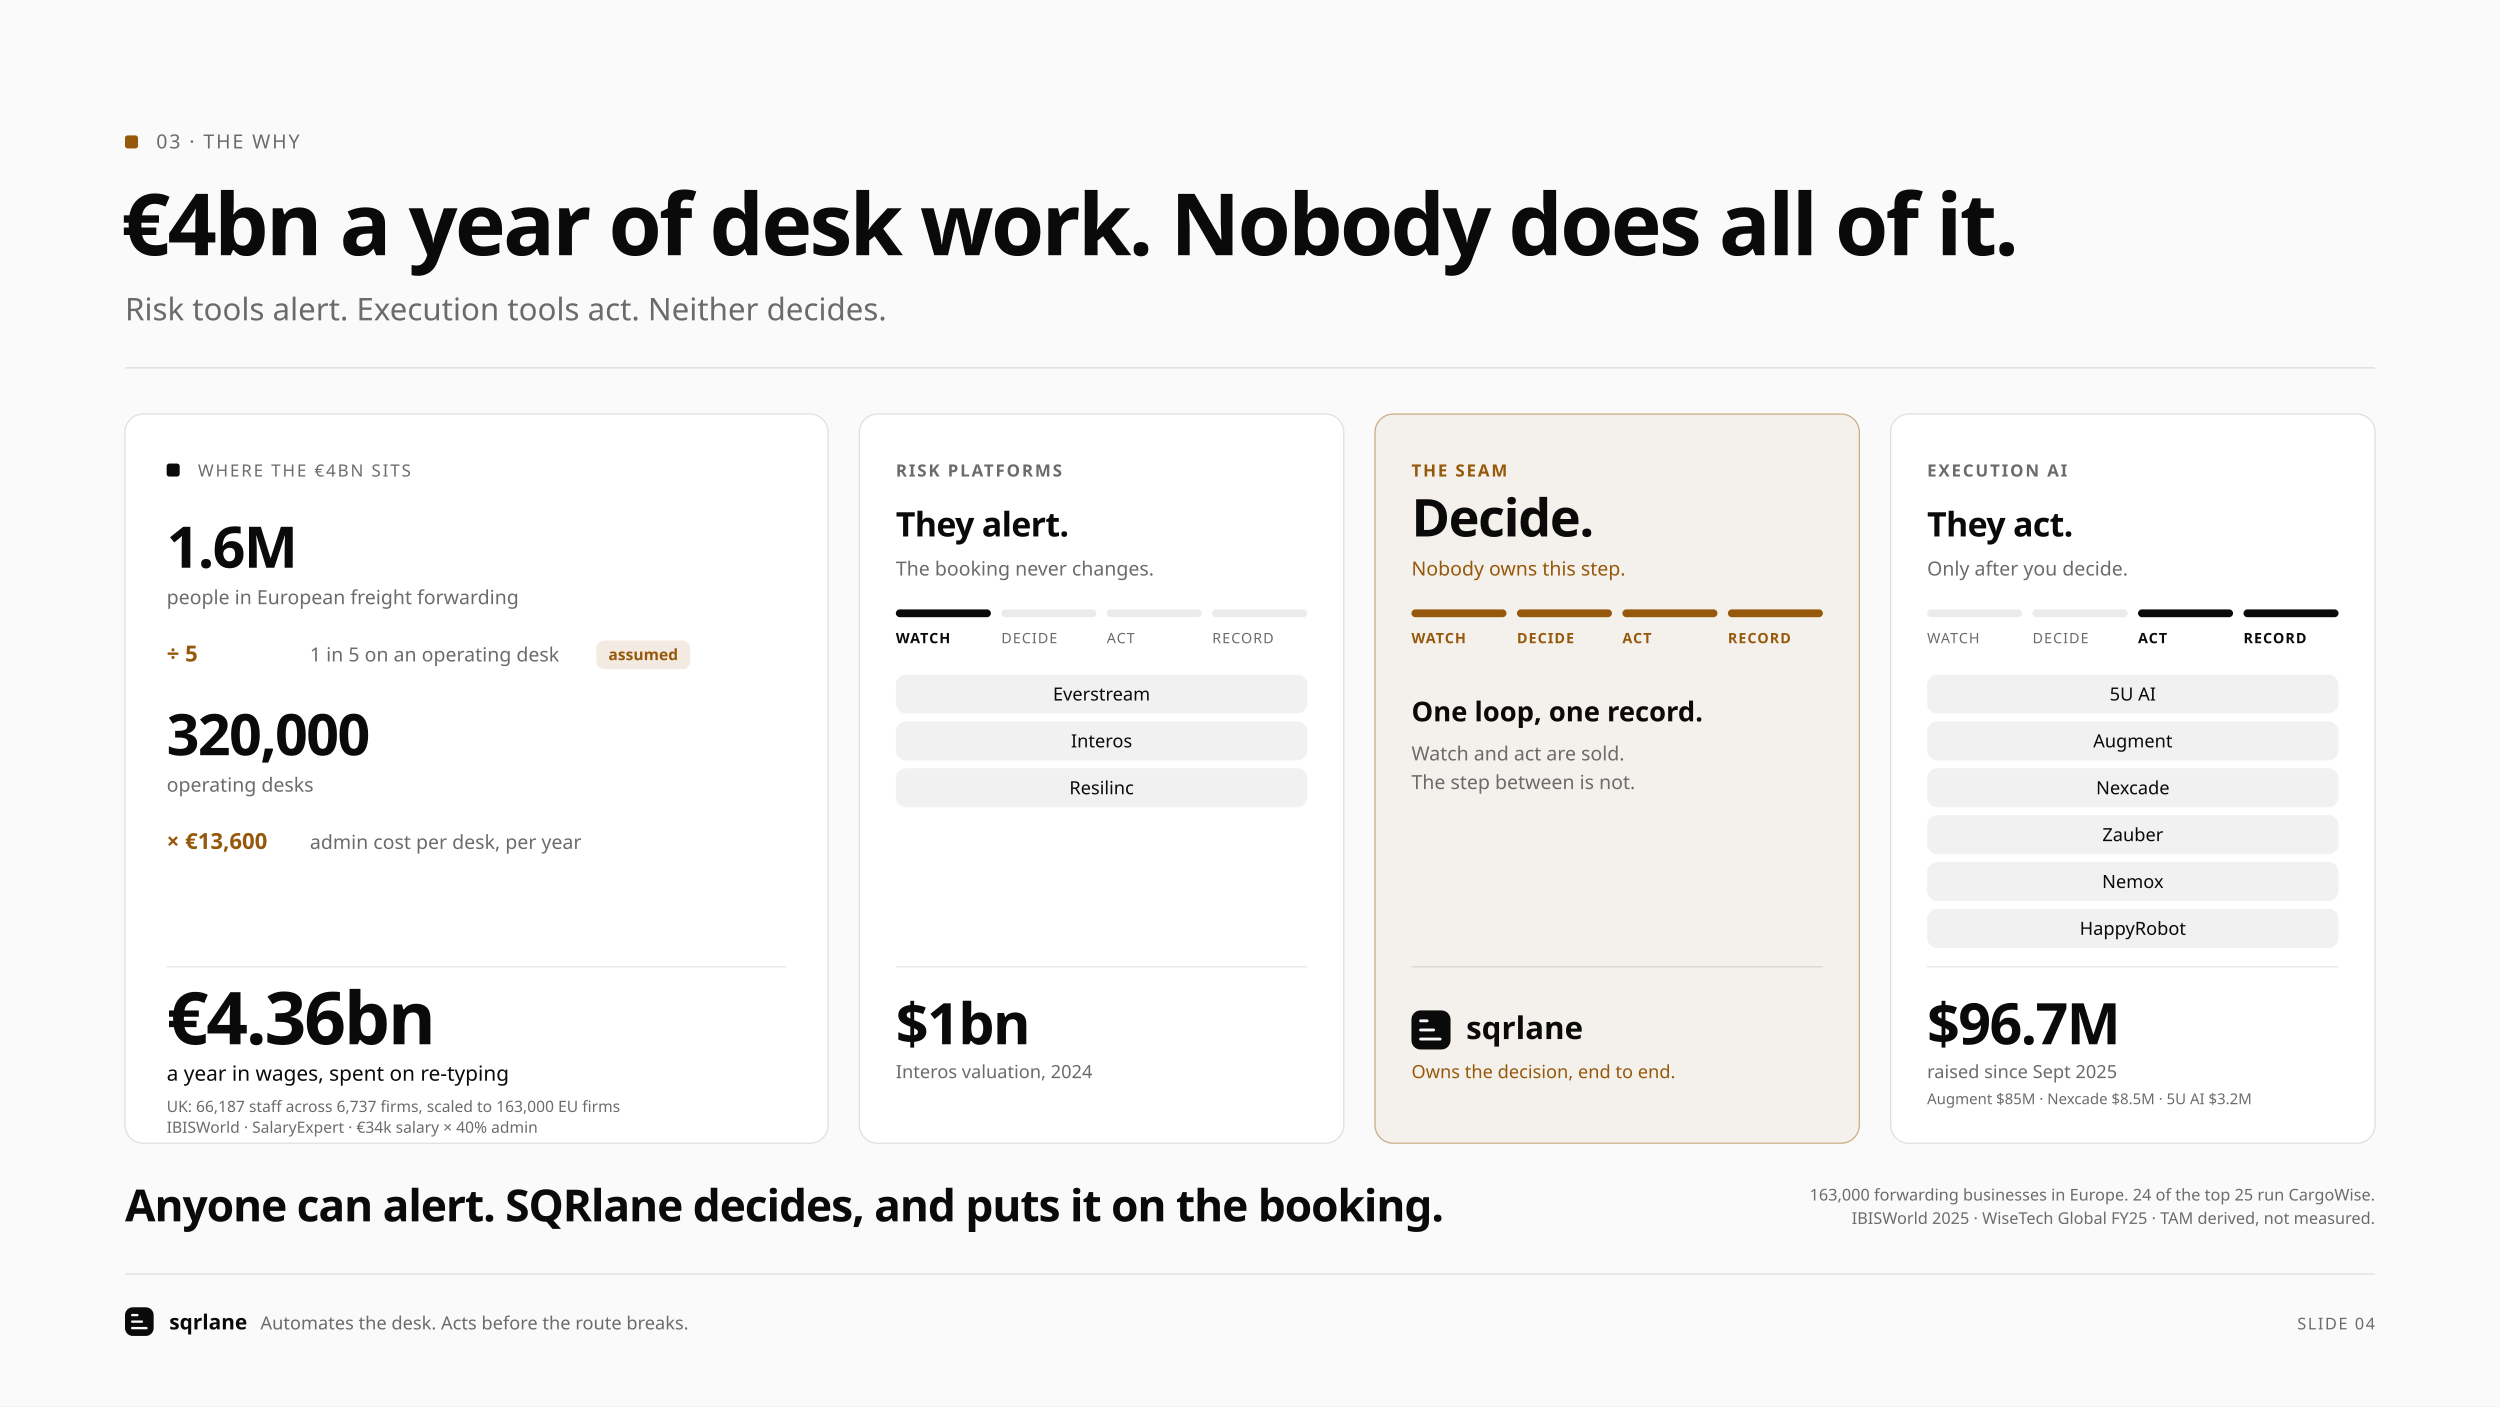
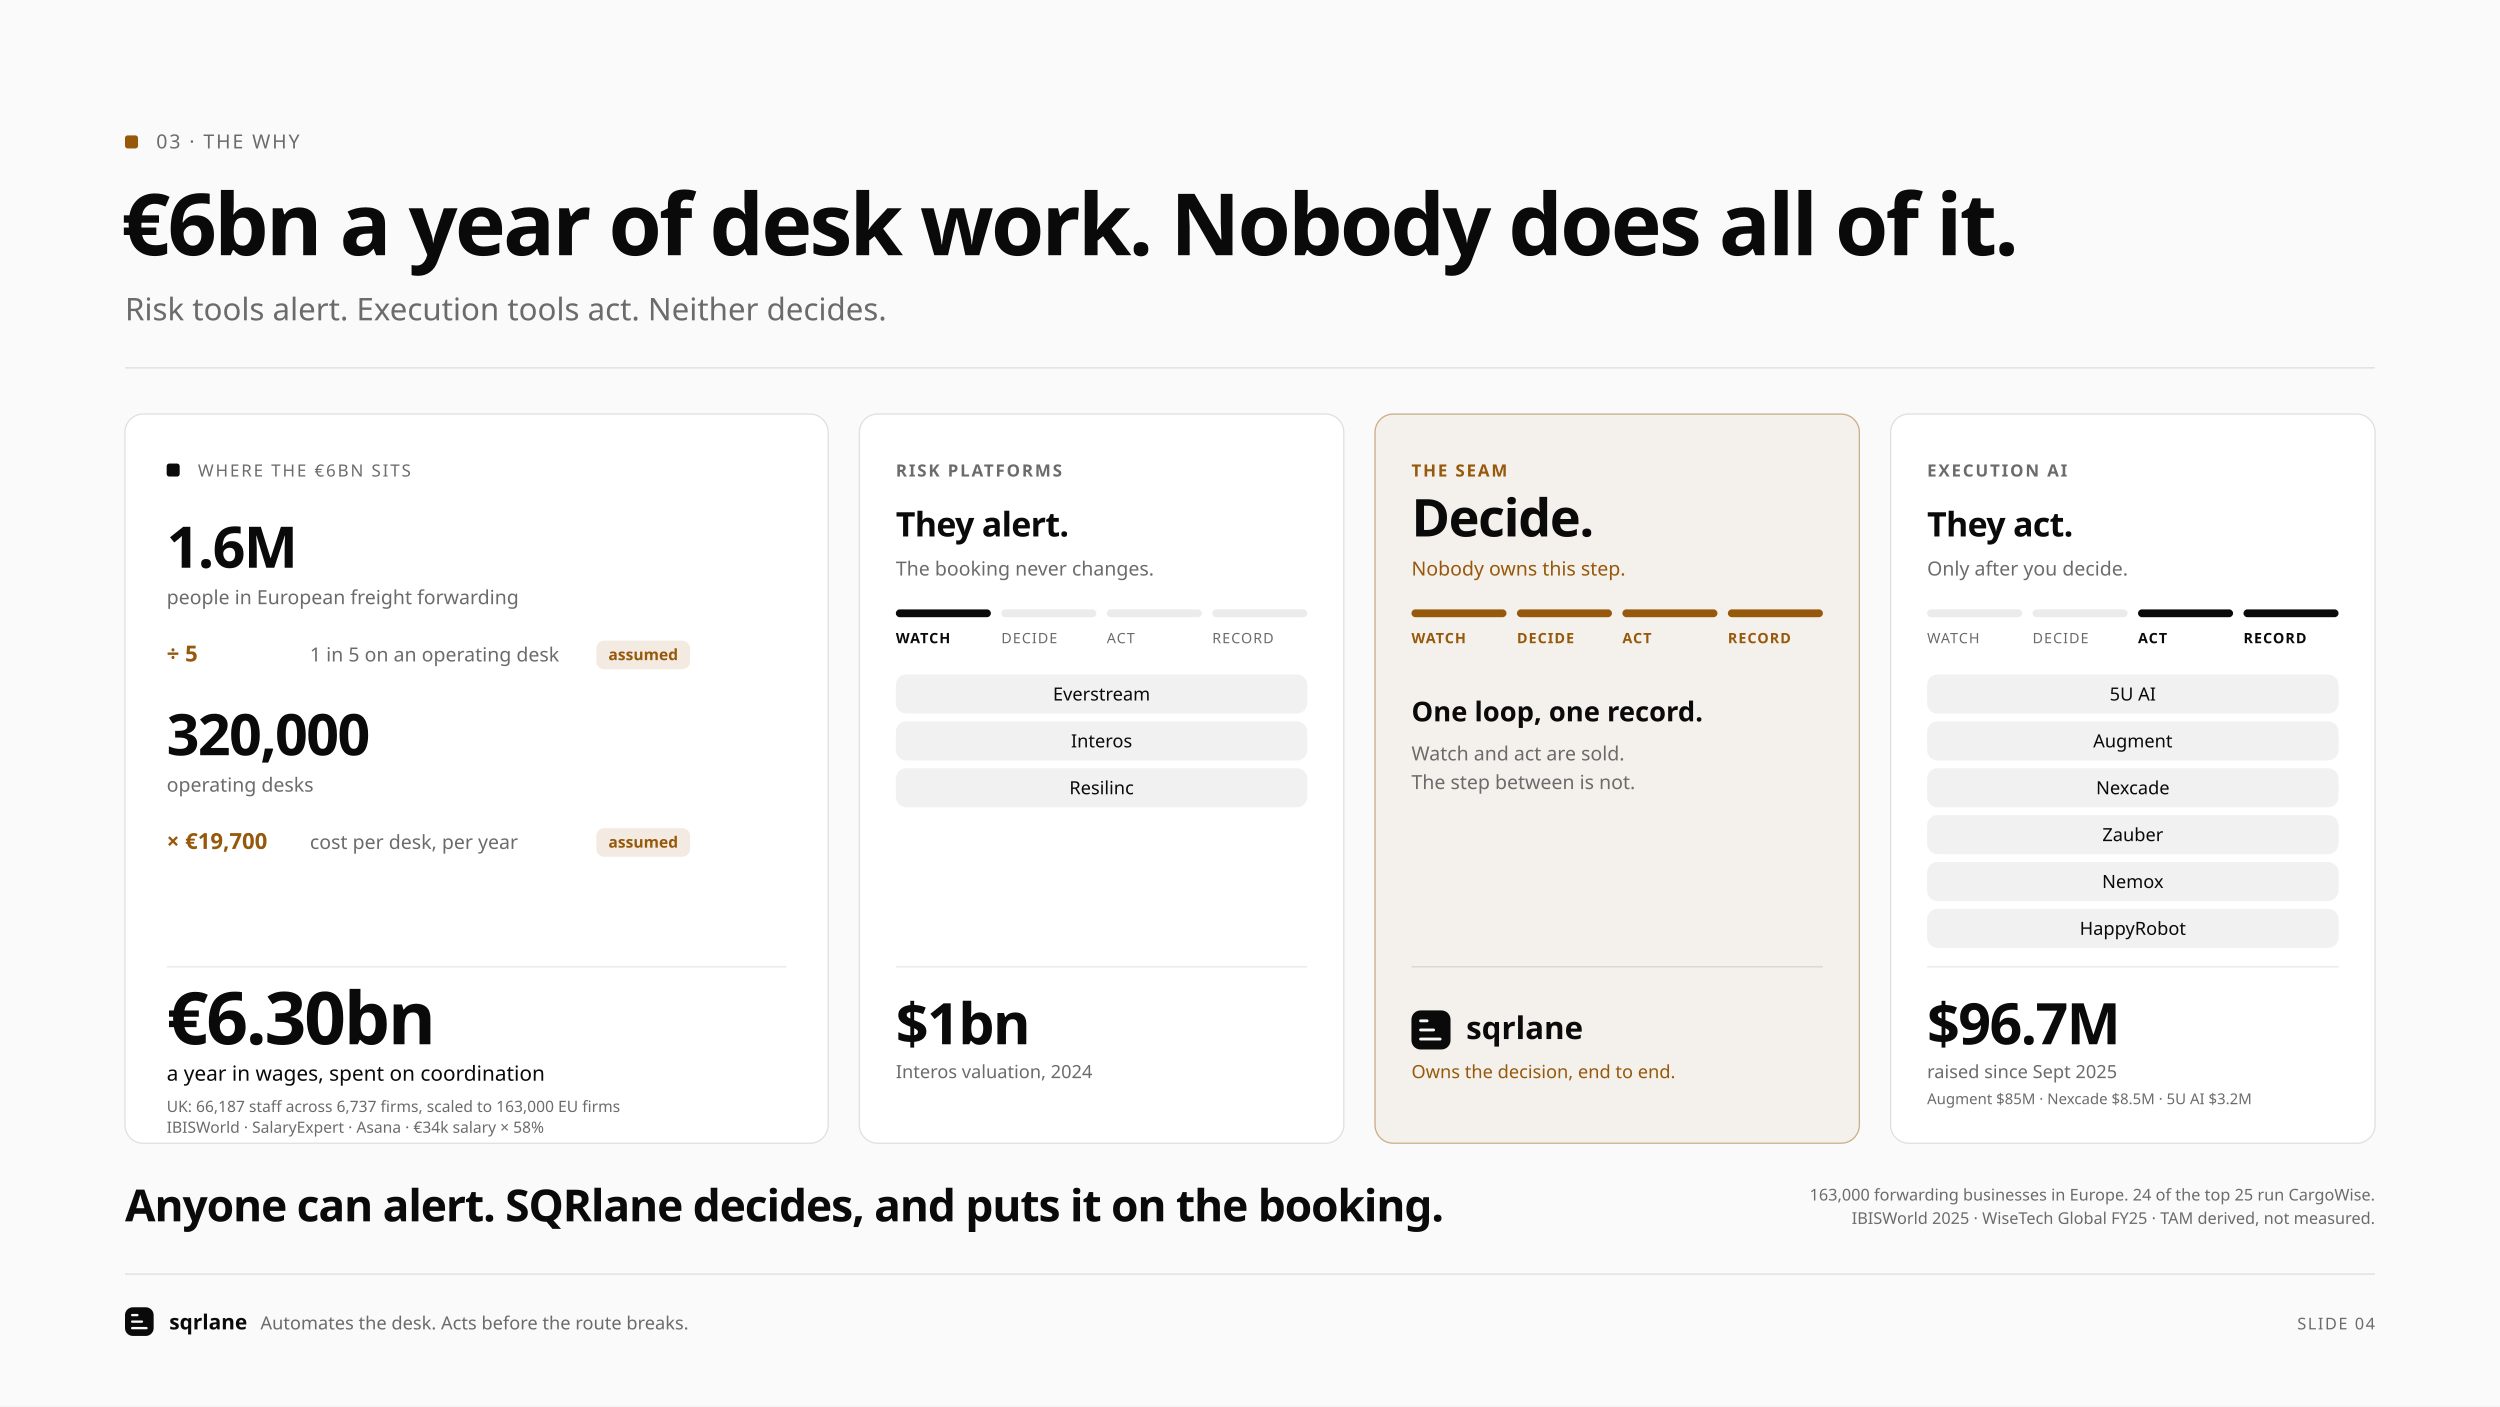
<svg xmlns="http://www.w3.org/2000/svg" width="1920" height="1080" viewBox="0 0 1920 1080">
  <rect id="background" x="0" y="0" width="1920" height="1080" fill="#FAFAFA" />
  <g id="header">
    <rect x="96" y="104" width="10" height="10" rx="2" fill="#96580A" />
    <text x="120" y="114" font-family="Geist" font-size="15" font-weight="500" fill="#6B6B6B" letter-spacing="1.44">03 · THE WHY</text>
-     <text x="93" y="196" font-family="Geist" font-size="66" font-weight="600" fill="#0A0A0A" letter-spacing="-2">€4bn a year of desk work. Nobody does all of it.</text>
+     <text x="93" y="196" font-family="Geist" font-size="66" font-weight="600" fill="#0A0A0A" letter-spacing="-2">€6bn a year of desk work. Nobody does all of it.</text>
    <text x="96" y="246" font-family="Geist" font-size="24" font-weight="400" fill="#6B6B6B">Risk tools alert. Execution tools act. Neither decides.</text>
    <rect x="96" y="282" width="1728" height="1" fill="#0A0A0A" fill-opacity="0.12" />
  </g>
-   <g id="where-the-4bn-sits">
+   <g id="where-the-6bn-sits">
    <rect x="96" y="318" width="540" height="560" rx="14" fill="#FFFFFF" stroke="#0A0A0A" stroke-opacity="0.12" />
    <rect x="128" y="356" width="10" height="10" rx="2" fill="#0A0A0A" />
-     <text x="152" y="366" font-family="Geist" font-size="13" font-weight="500" fill="#6B6B6B" letter-spacing="1.44">WHERE THE €4BN SITS</text>
+     <text x="152" y="366" font-family="Geist" font-size="13" font-weight="500" fill="#6B6B6B" letter-spacing="1.44">WHERE THE €6BN SITS</text>
    <text x="128" y="436" font-family="Geist" font-size="44" font-weight="600" fill="#0A0A0A" letter-spacing="-1.2">1.6M</text>
    <text x="128" y="464" font-family="Geist" font-size="15" font-weight="400" fill="#6B6B6B">people in European freight forwarding</text>
    <text x="128" y="508" font-family="Geist" font-size="17" font-weight="600" fill="#96580A">÷ 5</text>
    <text x="238" y="508" font-family="Geist" font-size="15" font-weight="400" fill="#6B6B6B">1 in 5 on an operating desk</text>
    <rect x="458" y="492" width="72" height="22" rx="6" fill="#96580A" fill-opacity="0.12" />
    <text x="494" y="507" font-family="Geist" font-size="12" font-weight="600" fill="#96580A" text-anchor="middle">assumed</text>
    <text x="128" y="580" font-family="Geist" font-size="44" font-weight="600" fill="#0A0A0A" letter-spacing="-1.2">320,000</text>
    <text x="128" y="608" font-family="Geist" font-size="15" font-weight="400" fill="#6B6B6B">operating desks</text>
-     <text x="128" y="652" font-family="Geist" font-size="17" font-weight="600" fill="#96580A">× €13,600</text>
-     <text x="238" y="652" font-family="Geist" font-size="15" font-weight="400" fill="#6B6B6B">admin cost per desk, per year</text>
+     <text x="128" y="652" font-family="Geist" font-size="17" font-weight="600" fill="#96580A">× €19,700</text>
+     <text x="238" y="652" font-family="Geist" font-size="15" font-weight="400" fill="#6B6B6B">cost per desk, per year</text>
+     <rect x="458" y="636" width="72" height="22" rx="6" fill="#96580A" fill-opacity="0.12" />
+     <text x="494" y="651" font-family="Geist" font-size="12" font-weight="600" fill="#96580A" text-anchor="middle">assumed</text>
    <rect x="128" y="742" width="476" height="1" fill="#0A0A0A" fill-opacity="0.1" />
-     <text x="128" y="802" font-family="Geist" font-size="56" font-weight="600" fill="#0A0A0A" letter-spacing="-1.6">€4.36bn</text>
-     <text x="128" y="830" font-family="Geist" font-size="16" font-weight="500" fill="#0A0A0A">a year in wages, spent on re-typing</text>
+     <text x="128" y="802" font-family="Geist" font-size="56" font-weight="600" fill="#0A0A0A" letter-spacing="-1.6">€6.30bn</text>
+     <text x="128" y="830" font-family="Geist" font-size="16" font-weight="500" fill="#0A0A0A">a year in wages, spent on coordination</text>
    <text x="128" y="854" font-family="Geist" font-size="12" font-weight="400" fill="#6B6B6B">UK: 66,187 staff across 6,737 firms, scaled to 163,000 EU firms</text>
-     <text x="128" y="870" font-family="Geist" font-size="12" font-weight="400" fill="#6B6B6B">IBISWorld · SalaryExpert · €34k salary × 40% admin</text>
+     <text x="128" y="870" font-family="Geist" font-size="12" font-weight="400" fill="#6B6B6B">IBISWorld · SalaryExpert · Asana · €34k salary × 58%</text>
  </g>
  <g id="risk-platforms">
    <rect x="660" y="318" width="372" height="560" rx="14" fill="#FFFFFF" stroke="#0A0A0A" stroke-opacity="0.12" />
    <text x="688" y="366" font-family="Geist" font-size="13" font-weight="600" fill="#6B6B6B" letter-spacing="1.4">RISK PLATFORMS</text>
    <text x="688" y="412" font-family="Geist" font-size="26" font-weight="600" fill="#0A0A0A" letter-spacing="-0.5">They alert.</text>
    <text x="688" y="442" font-family="Geist" font-size="15" font-weight="400" fill="#6B6B6B">The booking never changes.</text>
    <rect x="688.0" y="468" width="73.0" height="6" rx="3" fill="#0A0A0A" />
    <text x="688.0" y="494" font-family="Geist" font-size="11" font-weight="600" fill="#0A0A0A" letter-spacing="0.8">WATCH</text>
    <rect x="769.0" y="468" width="73.0" height="6" rx="3" fill="#EBEBEB" />
    <text x="769.0" y="494" font-family="Geist" font-size="11" font-weight="500" fill="#6B6B6B" letter-spacing="0.8">DECIDE</text>
    <rect x="850.0" y="468" width="73.0" height="6" rx="3" fill="#EBEBEB" />
    <text x="850.0" y="494" font-family="Geist" font-size="11" font-weight="500" fill="#6B6B6B" letter-spacing="0.8">ACT</text>
    <rect x="931.0" y="468" width="73.0" height="6" rx="3" fill="#EBEBEB" />
    <text x="931.0" y="494" font-family="Geist" font-size="11" font-weight="500" fill="#6B6B6B" letter-spacing="0.8">RECORD</text>
    <rect x="688" y="518" width="316" height="30" rx="8" fill="#EBEBEB" fill-opacity="0.7" />
    <text x="846.0" y="538" font-family="Geist" font-size="14" font-weight="500" fill="#0A0A0A" text-anchor="middle">Everstream</text>
    <rect x="688" y="554" width="316" height="30" rx="8" fill="#EBEBEB" fill-opacity="0.7" />
    <text x="846.0" y="574" font-family="Geist" font-size="14" font-weight="500" fill="#0A0A0A" text-anchor="middle">Interos</text>
    <rect x="688" y="590" width="316" height="30" rx="8" fill="#EBEBEB" fill-opacity="0.7" />
    <text x="846.0" y="610" font-family="Geist" font-size="14" font-weight="500" fill="#0A0A0A" text-anchor="middle">Resilinc</text>
    <rect x="688" y="742" width="316" height="1" fill="#0A0A0A" fill-opacity="0.1" />
    <text x="688" y="802" font-family="Geist" font-size="44" font-weight="600" fill="#0A0A0A" letter-spacing="-1.2">$1bn</text>
    <text x="688" y="828" font-family="Geist" font-size="14" font-weight="400" fill="#6B6B6B">Interos valuation, 2024</text>
  </g>
  <g id="the-seam">
    <rect x="1056" y="318" width="372" height="560" rx="14" fill="#96580A" fill-opacity="0.06" stroke="#96580A" stroke-opacity="0.45" />
    <text x="1084" y="366" font-family="Geist" font-size="13" font-weight="600" fill="#96580A" letter-spacing="1.4">THE SEAM</text>
    <text x="1084" y="412" font-family="Geist" font-size="40" font-weight="600" fill="#0A0A0A" letter-spacing="-1">Decide.</text>
    <text x="1084" y="442" font-family="Geist" font-size="15" font-weight="400" fill="#96580A">Nobody owns this step.</text>
    <rect x="1084.0" y="468" width="73.0" height="6" rx="3" fill="#96580A" />
    <text x="1084.0" y="494" font-family="Geist" font-size="11" font-weight="600" fill="#96580A" letter-spacing="0.8">WATCH</text>
    <rect x="1165.0" y="468" width="73.0" height="6" rx="3" fill="#96580A" />
    <text x="1165.0" y="494" font-family="Geist" font-size="11" font-weight="600" fill="#96580A" letter-spacing="0.8">DECIDE</text>
    <rect x="1246.0" y="468" width="73.0" height="6" rx="3" fill="#96580A" />
    <text x="1246.0" y="494" font-family="Geist" font-size="11" font-weight="600" fill="#96580A" letter-spacing="0.8">ACT</text>
    <rect x="1327.0" y="468" width="73.0" height="6" rx="3" fill="#96580A" />
    <text x="1327.0" y="494" font-family="Geist" font-size="11" font-weight="600" fill="#96580A" letter-spacing="0.8">RECORD</text>
    <text x="1084" y="554" font-family="Geist" font-size="21" font-weight="600" fill="#0A0A0A">One loop, one record.</text>
    <text x="1084" y="584" font-family="Geist" font-size="15" font-weight="400" fill="#6B6B6B">Watch and act are sold.</text>
    <text x="1084" y="606" font-family="Geist" font-size="15" font-weight="400" fill="#6B6B6B">The step between is not.</text>
    <rect x="1084" y="742" width="316" height="1" fill="#0A0A0A" fill-opacity="0.12" />
    <rect x="1084" y="776" width="30" height="30" rx="7" fill="#0A0A0A" />
    <path d="M1091 798h15 M1091 791h10 M1091 784h5" stroke="#FAFAFA" stroke-width="2.2" stroke-linecap="round" fill="none" />
    <text x="1126" y="798" font-family="Geist" font-size="24" font-weight="600" fill="#0A0A0A">sqrlane</text>
    <text x="1084" y="828" font-family="Geist" font-size="14" font-weight="500" fill="#96580A">Owns the decision, end to end.</text>
  </g>
  <g id="execution-ai">
    <rect x="1452" y="318" width="372" height="560" rx="14" fill="#FFFFFF" stroke="#0A0A0A" stroke-opacity="0.12" />
    <text x="1480" y="366" font-family="Geist" font-size="13" font-weight="600" fill="#6B6B6B" letter-spacing="1.4">EXECUTION AI</text>
    <text x="1480" y="412" font-family="Geist" font-size="26" font-weight="600" fill="#0A0A0A" letter-spacing="-0.5">They act.</text>
    <text x="1480" y="442" font-family="Geist" font-size="15" font-weight="400" fill="#6B6B6B">Only after you decide.</text>
    <rect x="1480.0" y="468" width="73.0" height="6" rx="3" fill="#EBEBEB" />
    <text x="1480.0" y="494" font-family="Geist" font-size="11" font-weight="500" fill="#6B6B6B" letter-spacing="0.8">WATCH</text>
    <rect x="1561.0" y="468" width="73.0" height="6" rx="3" fill="#EBEBEB" />
    <text x="1561.0" y="494" font-family="Geist" font-size="11" font-weight="500" fill="#6B6B6B" letter-spacing="0.8">DECIDE</text>
    <rect x="1642.0" y="468" width="73.0" height="6" rx="3" fill="#0A0A0A" />
    <text x="1642.0" y="494" font-family="Geist" font-size="11" font-weight="600" fill="#0A0A0A" letter-spacing="0.8">ACT</text>
    <rect x="1723.0" y="468" width="73.0" height="6" rx="3" fill="#0A0A0A" />
    <text x="1723.0" y="494" font-family="Geist" font-size="11" font-weight="600" fill="#0A0A0A" letter-spacing="0.8">RECORD</text>
    <rect x="1480" y="518" width="316" height="30" rx="8" fill="#EBEBEB" fill-opacity="0.7" />
    <text x="1638.0" y="538" font-family="Geist" font-size="14" font-weight="500" fill="#0A0A0A" text-anchor="middle">5U AI</text>
    <rect x="1480" y="554" width="316" height="30" rx="8" fill="#EBEBEB" fill-opacity="0.7" />
    <text x="1638.0" y="574" font-family="Geist" font-size="14" font-weight="500" fill="#0A0A0A" text-anchor="middle">Augment</text>
    <rect x="1480" y="590" width="316" height="30" rx="8" fill="#EBEBEB" fill-opacity="0.7" />
    <text x="1638.0" y="610" font-family="Geist" font-size="14" font-weight="500" fill="#0A0A0A" text-anchor="middle">Nexcade</text>
    <rect x="1480" y="626" width="316" height="30" rx="8" fill="#EBEBEB" fill-opacity="0.7" />
    <text x="1638.0" y="646" font-family="Geist" font-size="14" font-weight="500" fill="#0A0A0A" text-anchor="middle">Zauber</text>
    <rect x="1480" y="662" width="316" height="30" rx="8" fill="#EBEBEB" fill-opacity="0.7" />
    <text x="1638.0" y="682" font-family="Geist" font-size="14" font-weight="500" fill="#0A0A0A" text-anchor="middle">Nemox</text>
    <rect x="1480" y="698" width="316" height="30" rx="8" fill="#EBEBEB" fill-opacity="0.7" />
    <text x="1638.0" y="718" font-family="Geist" font-size="14" font-weight="500" fill="#0A0A0A" text-anchor="middle">HappyRobot</text>
    <rect x="1480" y="742" width="316" height="1" fill="#0A0A0A" fill-opacity="0.1" />
    <text x="1480" y="802" font-family="Geist" font-size="44" font-weight="600" fill="#0A0A0A" letter-spacing="-1.2">$96.7M</text>
    <text x="1480" y="828" font-family="Geist" font-size="14" font-weight="400" fill="#6B6B6B">raised since Sept 2025</text>
    <text x="1480" y="848" font-family="Geist" font-size="11.5" font-weight="400" fill="#6B6B6B">Augment $85M · Nexcade $8.5M · 5U AI $3.2M</text>
  </g>
  <g id="closing">
    <text x="96" y="938" font-family="Geist" font-size="34" font-weight="600" fill="#0A0A0A" letter-spacing="-0.8">Anyone can alert. SQRlane decides, and puts it on the booking.</text>
    <text x="1824" y="922" font-family="Geist" font-size="12.5" font-weight="400" fill="#6B6B6B" text-anchor="end">163,000 forwarding businesses in Europe. 24 of the top 25 run CargoWise.</text>
    <text x="1824" y="940" font-family="Geist" font-size="12.5" font-weight="400" fill="#6B6B6B" text-anchor="end">IBISWorld 2025 · WiseTech Global FY25 · TAM derived, not measured.</text>
  </g>
  <g id="footer">
    <rect x="96" y="978" width="1728" height="1" fill="#0A0A0A" fill-opacity="0.12" />
    <rect x="96" y="1004" width="22" height="22" rx="6" fill="#0A0A0A" />
    <path d="M101.5 1020h11 M101.5 1015h7.5 M101.5 1010h4" stroke="#FAFAFA" stroke-width="1.8" stroke-linecap="round" fill="none" />
    <text x="130" y="1021" font-family="Geist" font-size="16" font-weight="600" fill="#0A0A0A">sqrlane</text>
    <text x="200" y="1021" font-family="Geist" font-size="14" font-weight="400" fill="#6B6B6B">Automates the desk. Acts before the route breaks.</text>
    <text x="1824" y="1021" font-family="Geist" font-size="12.5" font-weight="500" fill="#6B6B6B" text-anchor="end" letter-spacing="1.2">SLIDE 04</text>
  </g>
</svg>
